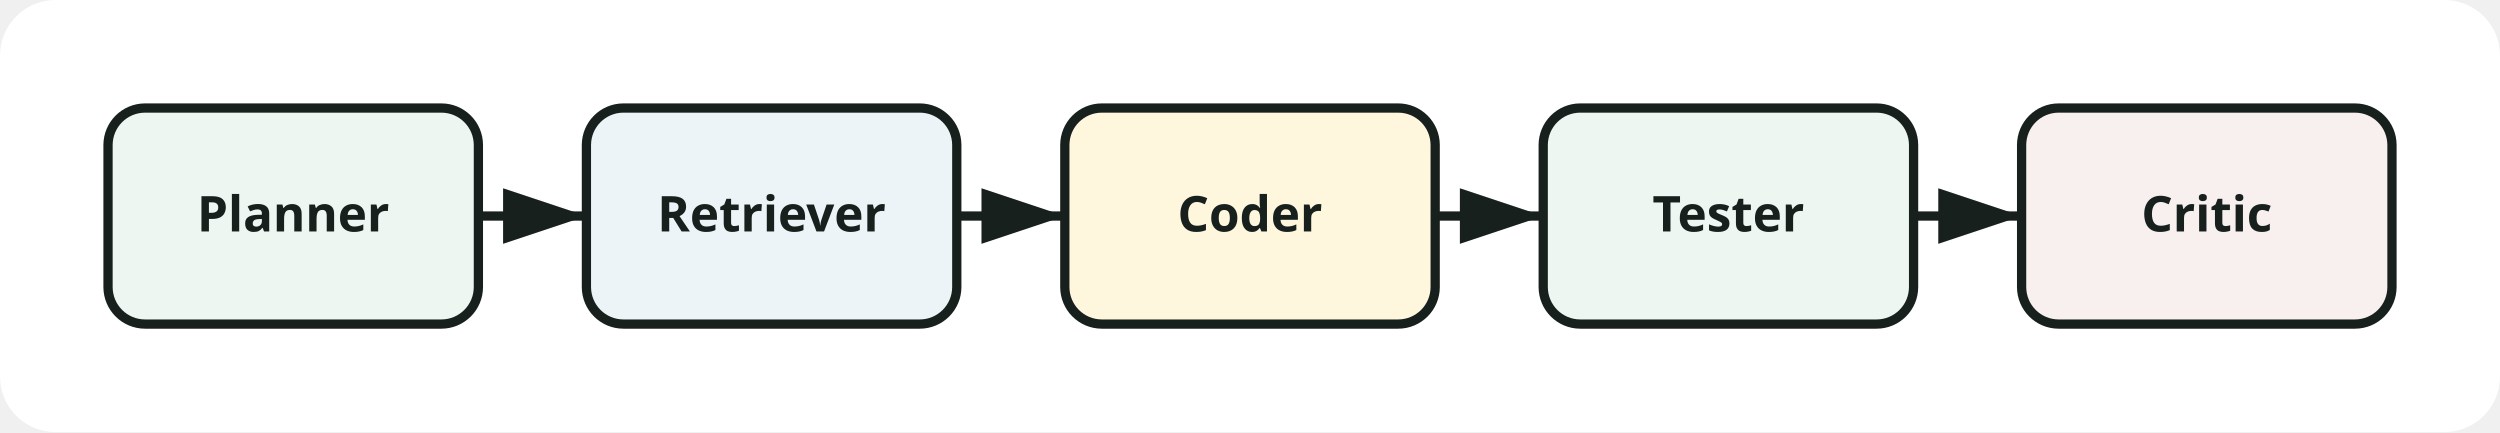
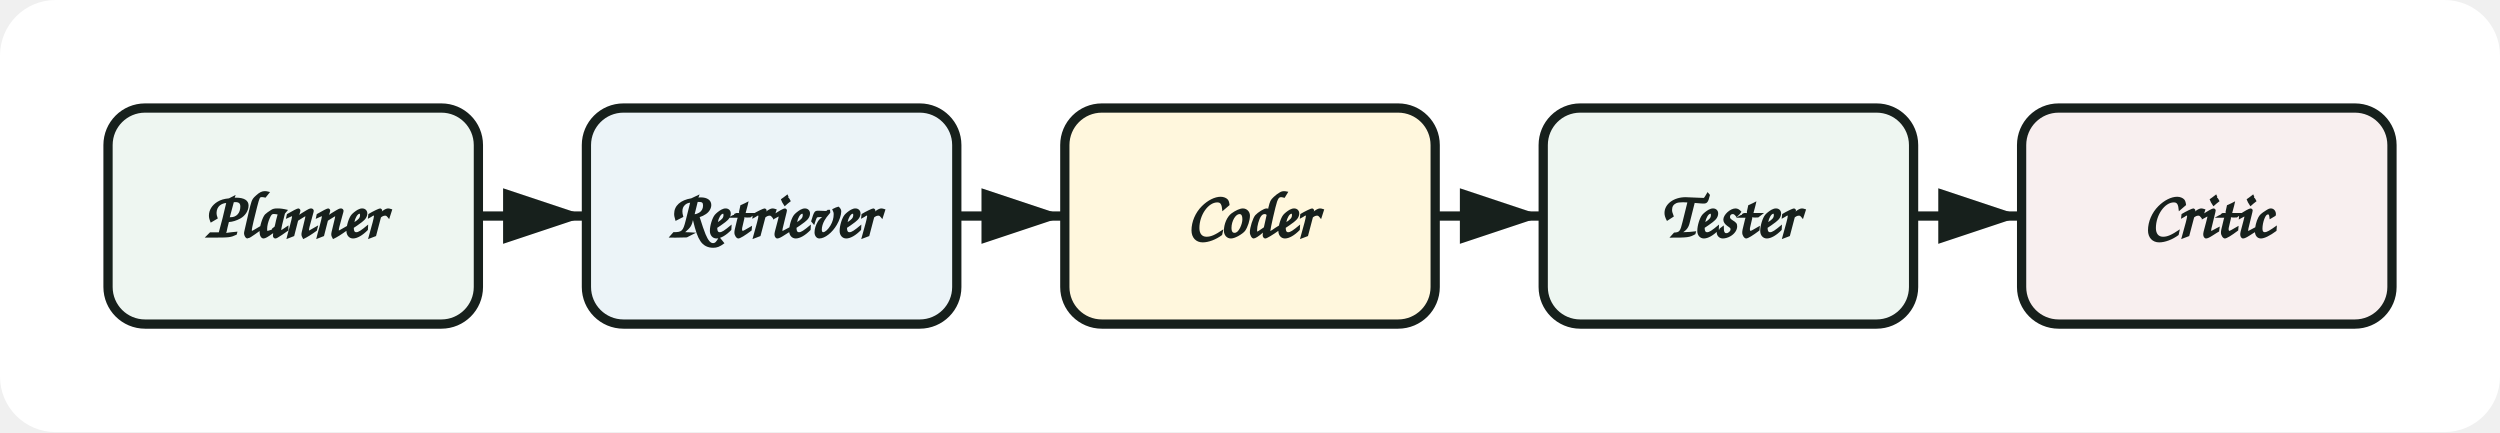
<svg xmlns="http://www.w3.org/2000/svg" viewBox="-35.0 55.0 810.0 140.0" role="img" aria-labelledby="title">
  <defs>
    <marker id="arrow" markerWidth="10" markerHeight="10" refX="9" refY="3" orient="auto" markerUnits="strokeWidth">
      <path d="M0,0 L0,6 L9,3 z" fill="#17201c" />
    </marker>
  </defs>
  <rect x="-35.0" y="55.0" width="810.0" height="140.0" rx="18" fill="#ffffff" />
  <line x1="120" y1="125.0" x2="155" y2="125.0" stroke="#17201c" stroke-width="3" stroke-linecap="round" marker-end="url(#arrow)" />
  <line x1="275" y1="125.0" x2="310" y2="125.0" stroke="#17201c" stroke-width="3" stroke-linecap="round" marker-end="url(#arrow)" />
  <line x1="430" y1="125.0" x2="465" y2="125.0" stroke="#17201c" stroke-width="3" stroke-linecap="round" marker-end="url(#arrow)" />
  <line x1="585" y1="125.0" x2="620" y2="125.0" stroke="#17201c" stroke-width="3" stroke-linecap="round" marker-end="url(#arrow)" />
  <rect x="0" y="90" width="120" height="70" rx="12" fill="#eef6f1" stroke="#17201c" stroke-width="3" />
-   <text x="60.0" y="130.0" text-anchor="middle" font-family="Segoe UI, sans-serif" font-weight="700" font-size="16" fill="#17201c">Planner</text>
+   <text x="60.0" y="132.0" text-anchor="middle" font-family="Segoe Print, Comic Sans MS, Virgil, cursive" font-weight="700" font-size="21" fill="#17201c">Planner</text>
  <rect x="155" y="90" width="120" height="70" rx="12" fill="#ecf4f8" stroke="#17201c" stroke-width="3" />
-   <text x="215.0" y="130.0" text-anchor="middle" font-family="Segoe UI, sans-serif" font-weight="700" font-size="16" fill="#17201c">Retriever</text>
+   <text x="215.0" y="132.0" text-anchor="middle" font-family="Segoe Print, Comic Sans MS, Virgil, cursive" font-weight="700" font-size="21" fill="#17201c">Retriever</text>
  <rect x="310" y="90" width="120" height="70" rx="12" fill="#fff7dd" stroke="#17201c" stroke-width="3" />
-   <text x="370.0" y="130.0" text-anchor="middle" font-family="Segoe UI, sans-serif" font-weight="700" font-size="16" fill="#17201c">Coder</text>
+   <text x="370.0" y="132.0" text-anchor="middle" font-family="Segoe Print, Comic Sans MS, Virgil, cursive" font-weight="700" font-size="21" fill="#17201c">Coder</text>
  <rect x="465" y="90" width="120" height="70" rx="12" fill="#eef6f1" stroke="#17201c" stroke-width="3" />
-   <text x="525.0" y="130.0" text-anchor="middle" font-family="Segoe UI, sans-serif" font-weight="700" font-size="16" fill="#17201c">Tester</text>
+   <text x="525.0" y="132.0" text-anchor="middle" font-family="Segoe Print, Comic Sans MS, Virgil, cursive" font-weight="700" font-size="21" fill="#17201c">Tester</text>
  <rect x="620" y="90" width="120" height="70" rx="12" fill="#f8efef" stroke="#17201c" stroke-width="3" />
-   <text x="680.0" y="130.0" text-anchor="middle" font-family="Segoe UI, sans-serif" font-weight="700" font-size="16" fill="#17201c">Critic</text>
+   <text x="680.0" y="132.0" text-anchor="middle" font-family="Segoe Print, Comic Sans MS, Virgil, cursive" font-weight="700" font-size="21" fill="#17201c">Critic</text>
</svg>
